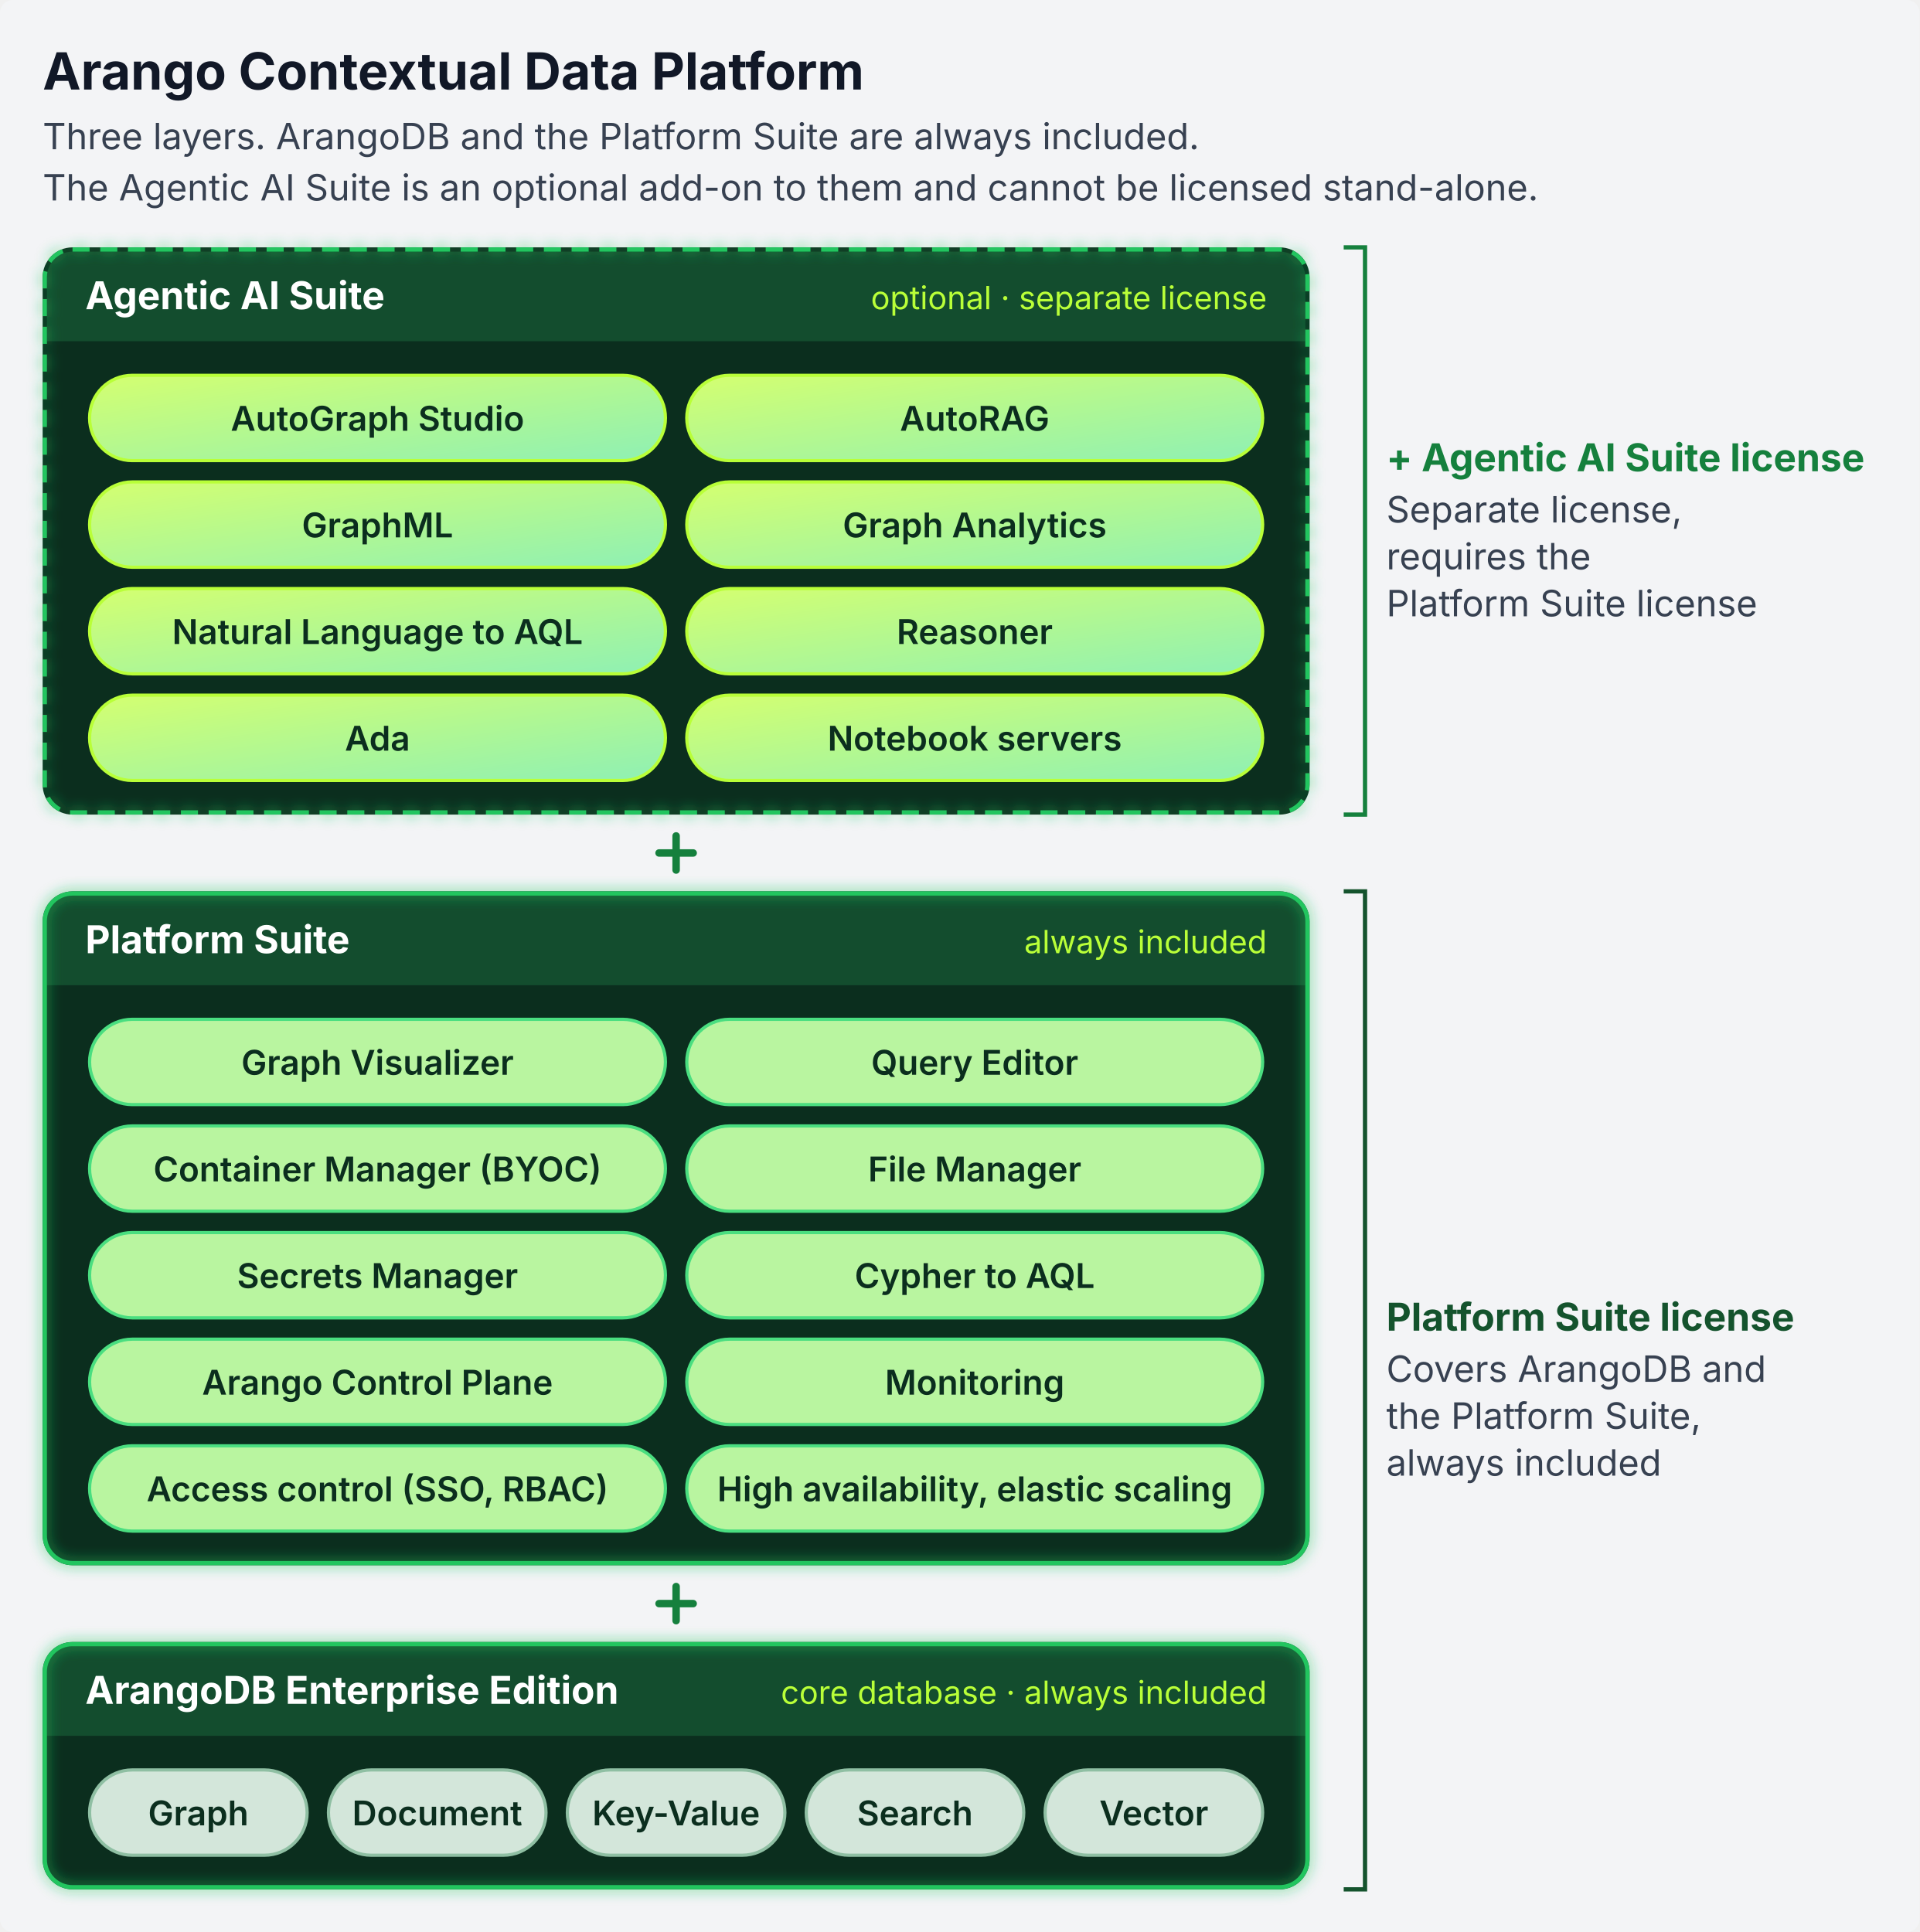
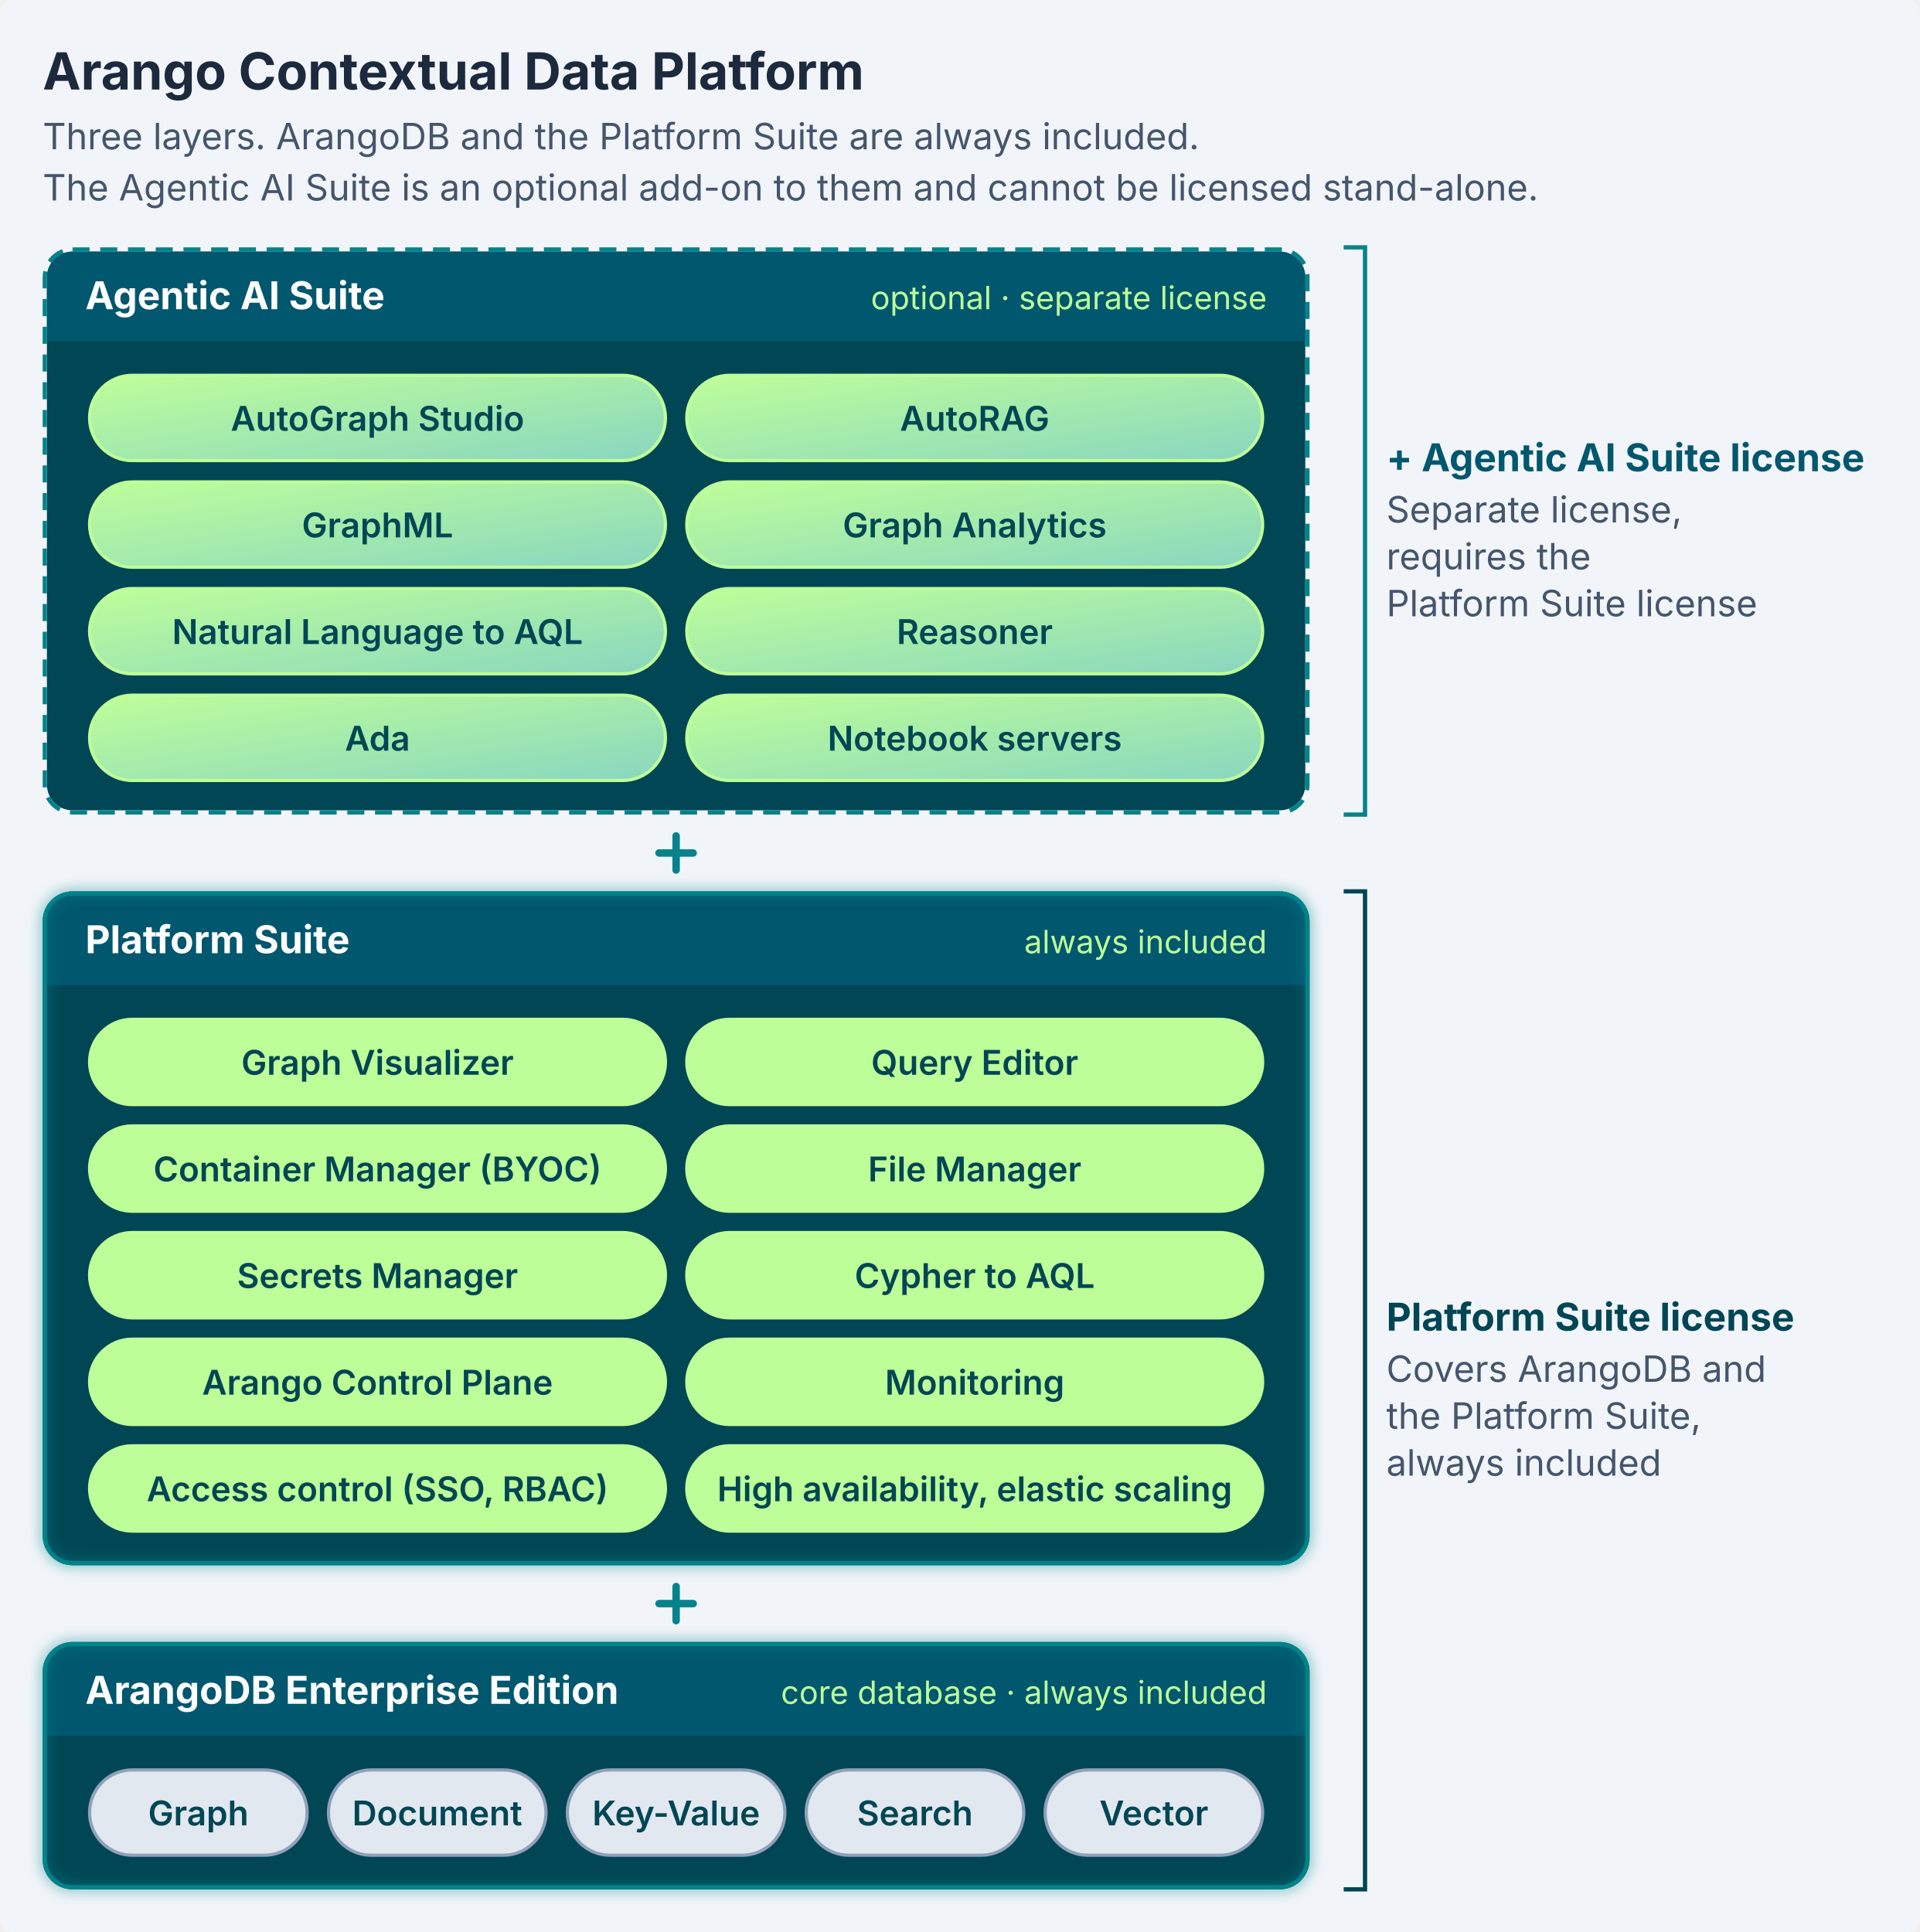
<svg xmlns="http://www.w3.org/2000/svg" xmlns:xlink="http://www.w3.org/1999/xlink" viewBox="0 0 900 906" style="display:block;width:100%;max-width:900px;margin:0 auto">
  <style>
-     .cdp-suites text { font-family: Inter, sans-serif; }
-     /* Lime keyboard focus ring of the docs theme, visible on the dark background */
+     .cdp-suites text { font-family: Inter, -apple-system, BlinkMacSystemFont, 'Segoe UI', Helvetica, Arial, sans-serif; }
+     /* Lime keyboard focus ring of the docs theme, visible on the dark boxes */
    .cdp-suites { --focus-ring: #befe99; }
    .cdp-suites .card-link { cursor: pointer; }
    .cdp-suites .card-link rect { stroke-width: 1.5; }
-     .cdp-suites .card-link .pill-aai { fill: url(#cdp-suites-aai-fill); stroke: #b9ff38; }
-     .cdp-suites .card-link .pill-ps  { fill: #b9f5a0; stroke: #4ade80; }
-     .cdp-suites .card-link .pill-db  { fill: #d3e6da; stroke: #8fbfa3; }
-     .cdp-suites .card-link:is(:hover, :focus-visible) rect { fill: #ffffff; stroke: #22c55e; }
-     .cdp-suites .card-link text { font-size: 16px; font-weight: 600; fill: #0b2e1e; }
+     /* The highlight features of the Agentic AI Suite with a gradient from the
+        brand lime to teal */
+     .cdp-suites .card-link .pill-aai { fill: url(#cdp-suites-aai-fill); stroke: #befe99; }
+     .cdp-suites .card-link .pill-ps  { fill: #befe99; stroke: #befe99; }
+     .cdp-suites .card-link .pill-db  { fill: #e2e8f0; stroke: #90a1b9; }
+     /* The same hover style for all pills, with a lime border visible on the dark boxes */
+     .cdp-suites .card-link:is(:hover, :focus-visible) rect { fill: #ffffff; stroke: #befe99; }
+     .cdp-suites .card-link text { font-size: 16px; font-weight: 600; fill: #014654; }
  </style>
  <defs>
    <filter id="cdp-suites-glow" x="-20%" y="-20%" width="140%" height="140%">
      <feGaussianBlur stdDeviation="3" result="blur" />
      <feMerge>
        <feMergeNode in="blur" />
        <feMergeNode in="SourceGraphic" />
      </feMerge>
    </filter>
    <linearGradient id="cdp-suites-aai-fill" x1="0" y1="0" x2="1" y2="1">
-       <stop offset="0" stop-color="#d4ff70" />
-       <stop offset="1" stop-color="#8ef0b4" />
+       <stop offset="0" stop-color="#befe99" />
+       <stop offset="1" stop-color="#89d6c0" />
    </linearGradient>
  </defs>
  <g class="cdp-suites">
-     <rect width="900" height="906" fill="#f3f4f6" rx="6" />
-     <text x="20" y="42" font-size="24" font-weight="bold" fill="#111827">Arango Contextual Data Platform</text>
-     <text x="20" y="70" font-size="17" fill="#374151">Three layers. ArangoDB and the Platform Suite are always included.</text>
-     <text x="20" y="94" font-size="17" fill="#374151">The Agentic AI Suite is an optional add-on to them and cannot be licensed stand-alone.</text>
-     <rect x="20" y="116" width="594" height="266" rx="14" fill="#0b2e1e" />
-     <path d="M 22 160 V 130 A 12 12 0 0 1 34 118 H 600 A 12 12 0 0 1 612 130 V 160 Z" fill="#134d2e" />
-     <rect x="21" y="117" width="592" height="264" rx="13" fill="none" stroke="#22c55e" stroke-width="2" stroke-dasharray="8 5" filter="url(#cdp-suites-glow)" />
+     <rect width="900" height="906" fill="#f1f5f9" rx="6" />
+     <text x="20" y="42" font-size="24" font-weight="bold" fill="#1d293d">Arango Contextual Data Platform</text>
+     <text x="20" y="70" font-size="17" fill="#45556c">Three layers. ArangoDB and the Platform Suite are always included.</text>
+     <text x="20" y="94" font-size="17" fill="#45556c">The Agentic AI Suite is an optional add-on to them and cannot be licensed stand-alone.</text>
+     <rect x="22" y="118" width="590" height="262" rx="12" fill="#014654" />
+     <path d="M 22 160 V 130 A 12 12 0 0 1 34 118 H 600 A 12 12 0 0 1 612 130 V 160 Z" fill="#00576e" />
+     <rect x="21" y="117" width="592" height="264" rx="13" fill="none" stroke="#06838a" stroke-width="2" stroke-dasharray="8 5" />
    <text x="40" y="145" font-size="18" font-weight="bold" fill="#ffffff">Agentic AI Suite</text>
-     <text x="594" y="145" text-anchor="end" font-size="15" fill="#b9ff38">optional · separate license</text>
+     <text x="594" y="145" text-anchor="end" font-size="15" fill="#befe99">optional · separate license</text>
    <a class="card-link" xlink:href="/contextual-data-platform/autograph/">
      <rect x="42" y="176" width="270" height="40" rx="20" class="pill-aai" />
      <text x="177" y="202" text-anchor="middle">AutoGraph Studio</text>
    </a>
    <a class="card-link" xlink:href="/contextual-data-platform/autorag/">
      <rect x="322" y="176" width="270" height="40" rx="20" class="pill-aai" />
      <text x="457" y="202" text-anchor="middle">AutoRAG</text>
    </a>
    <a class="card-link" xlink:href="/contextual-data-platform/graphml/">
      <rect x="42" y="226" width="270" height="40" rx="20" class="pill-aai" />
      <text x="177" y="252" text-anchor="middle">GraphML</text>
    </a>
    <a class="card-link" xlink:href="/contextual-data-platform/graph-analytics/">
      <rect x="322" y="226" width="270" height="40" rx="20" class="pill-aai" />
      <text x="457" y="252" text-anchor="middle">Graph Analytics</text>
    </a>
    <a class="card-link" xlink:href="/contextual-data-platform/natural-language-to-aql/">
      <rect x="42" y="276" width="270" height="40" rx="20" class="pill-aai" />
      <text x="177" y="302" text-anchor="middle">Natural Language to AQL</text>
    </a>
    <a class="card-link" xlink:href="/contextual-data-platform/reasoner/">
      <rect x="322" y="276" width="270" height="40" rx="20" class="pill-aai" />
      <text x="457" y="302" text-anchor="middle">Reasoner</text>
    </a>
    <a class="card-link" xlink:href="/contextual-data-platform/ada/">
      <rect x="42" y="326" width="270" height="40" rx="20" class="pill-aai" />
      <text x="177" y="352" text-anchor="middle">Ada</text>
    </a>
    <a class="card-link" xlink:href="/contextual-data-platform/notebook-servers/">
      <rect x="322" y="326" width="270" height="40" rx="20" class="pill-aai" />
      <text x="457" y="352" text-anchor="middle">Notebook servers</text>
    </a>
-     <path d="M 317 392 V 408 M 309 400 H 325" stroke="#15803d" stroke-width="3.5" stroke-linecap="round" />
-     <rect x="20" y="418" width="594" height="316" rx="14" fill="#0b2e1e" />
-     <path d="M 22 462 V 432 A 12 12 0 0 1 34 420 H 600 A 12 12 0 0 1 612 432 V 462 Z" fill="#134d2e" />
-     <rect x="21" y="419" width="592" height="314" rx="13" fill="none" stroke="#22c55e" stroke-width="2" filter="url(#cdp-suites-glow)" />
+     <path d="M 317 392 V 408 M 309 400 H 325" stroke="#06838a" stroke-width="3.5" stroke-linecap="round" />
+     <rect x="20" y="418" width="594" height="316" rx="14" fill="#014654" />
+     <path d="M 22 462 V 432 A 12 12 0 0 1 34 420 H 600 A 12 12 0 0 1 612 432 V 462 Z" fill="#00576e" />
+     <rect x="21" y="419" width="592" height="314" rx="13" fill="none" stroke="#06838a" stroke-width="2" filter="url(#cdp-suites-glow)" />
    <text x="40" y="447" font-size="18" font-weight="bold" fill="#ffffff">Platform Suite</text>
-     <text x="594" y="447" text-anchor="end" font-size="15" fill="#b9ff38">always included</text>
+     <text x="594" y="447" text-anchor="end" font-size="15" fill="#befe99">always included</text>
    <a class="card-link" xlink:href="/contextual-data-platform/graph-visualizer/">
      <rect x="42" y="478" width="270" height="40" rx="20" class="pill-ps" />
      <text x="177" y="504" text-anchor="middle">Graph Visualizer</text>
    </a>
    <a class="card-link" xlink:href="/contextual-data-platform/query-editor/">
      <rect x="322" y="478" width="270" height="40" rx="20" class="pill-ps" />
      <text x="457" y="504" text-anchor="middle">Query Editor</text>
    </a>
    <a class="card-link" xlink:href="/contextual-data-platform/container-manager/">
      <rect x="42" y="528" width="270" height="40" rx="20" class="pill-ps" />
      <text x="177" y="554" text-anchor="middle">Container Manager (BYOC)</text>
    </a>
    <a class="card-link" xlink:href="/contextual-data-platform/file-manager/">
      <rect x="322" y="528" width="270" height="40" rx="20" class="pill-ps" />
      <text x="457" y="554" text-anchor="middle">File Manager</text>
    </a>
    <a class="card-link" xlink:href="/contextual-data-platform/secrets-manager/">
      <rect x="42" y="578" width="270" height="40" rx="20" class="pill-ps" />
      <text x="177" y="604" text-anchor="middle">Secrets Manager</text>
    </a>
    <a class="card-link" xlink:href="/contextual-data-platform/cypher-to-aql/">
      <rect x="322" y="578" width="270" height="40" rx="20" class="pill-ps" />
      <text x="457" y="604" text-anchor="middle">Cypher to AQL</text>
    </a>
    <a class="card-link" xlink:href="/contextual-data-platform/control-plane-acp/">
      <rect x="42" y="628" width="270" height="40" rx="20" class="pill-ps" />
      <text x="177" y="654" text-anchor="middle">Arango Control Plane</text>
    </a>
    <a class="card-link" xlink:href="/contextual-data-platform/monitoring/">
      <rect x="322" y="628" width="270" height="40" rx="20" class="pill-ps" />
      <text x="457" y="654" text-anchor="middle">Monitoring</text>
    </a>
    <a class="card-link" xlink:href="/contextual-data-platform/access-control/">
      <rect x="42" y="678" width="270" height="40" rx="20" class="pill-ps" />
      <text x="177" y="704" text-anchor="middle">Access control (SSO, RBAC)</text>
    </a>
    <a class="card-link" xlink:href="/contextual-data-platform/architecture/#operational-model">
      <rect x="322" y="678" width="270" height="40" rx="20" class="pill-ps" />
      <text x="457" y="704" text-anchor="middle">High availability, elastic scaling</text>
    </a>
-     <path d="M 317 744 V 760 M 309 752 H 325" stroke="#15803d" stroke-width="3.5" stroke-linecap="round" />
-     <rect x="20" y="770" width="594" height="116" rx="14" fill="#0b2e1e" />
-     <path d="M 22 814 V 784 A 12 12 0 0 1 34 772 H 600 A 12 12 0 0 1 612 784 V 814 Z" fill="#134d2e" />
-     <rect x="21" y="771" width="592" height="114" rx="13" fill="none" stroke="#22c55e" stroke-width="2" filter="url(#cdp-suites-glow)" />
+     <path d="M 317 744 V 760 M 309 752 H 325" stroke="#06838a" stroke-width="3.5" stroke-linecap="round" />
+     <rect x="20" y="770" width="594" height="116" rx="14" fill="#014654" />
+     <path d="M 22 814 V 784 A 12 12 0 0 1 34 772 H 600 A 12 12 0 0 1 612 784 V 814 Z" fill="#00576e" />
+     <rect x="21" y="771" width="592" height="114" rx="13" fill="none" stroke="#06838a" stroke-width="2" filter="url(#cdp-suites-glow)" />
    <text x="40" y="799" font-size="18" font-weight="bold" fill="#ffffff">ArangoDB Enterprise Edition</text>
-     <text x="594" y="799" text-anchor="end" font-size="15" fill="#b9ff38">core database · always included</text>
+     <text x="594" y="799" text-anchor="end" font-size="15" fill="#befe99">core database · always included</text>
    <a class="card-link" xlink:href="/arangodb/">
      <rect x="42" y="830" width="102" height="40" rx="20" class="pill-db" />
      <text x="93" y="856" text-anchor="middle">Graph</text>
    </a>
    <a class="card-link" xlink:href="/arangodb/">
      <rect x="154" y="830" width="102" height="40" rx="20" class="pill-db" />
      <text x="205" y="856" text-anchor="middle">Document</text>
    </a>
    <a class="card-link" xlink:href="/arangodb/">
      <rect x="266" y="830" width="102" height="40" rx="20" class="pill-db" />
      <text x="317" y="856" text-anchor="middle">Key-Value</text>
    </a>
    <a class="card-link" xlink:href="/arangodb/">
      <rect x="378" y="830" width="102" height="40" rx="20" class="pill-db" />
      <text x="429" y="856" text-anchor="middle">Search</text>
    </a>
    <a class="card-link" xlink:href="/arangodb/">
      <rect x="490" y="830" width="102" height="40" rx="20" class="pill-db" />
      <text x="541" y="856" text-anchor="middle">Vector</text>
    </a>
-     <path d="M 630 116 h 10 v 266 h -10" fill="none" stroke="#15803d" stroke-width="2" />
-     <text x="650" y="221" font-size="18" font-weight="bold" fill="#15803d">+ Agentic AI Suite license</text>
-     <text x="650" y="245" font-size="17" fill="#374151">Separate license,</text>
-     <text x="650" y="267" font-size="17" fill="#374151">requires the</text>
-     <text x="650" y="289" font-size="17" fill="#374151">Platform Suite license</text>
-     <path d="M 630 418 h 10 v 468 h -10" fill="none" stroke="#14532d" stroke-width="2" />
-     <text x="650" y="624" font-size="18" font-weight="bold" fill="#14532d">Platform Suite license</text>
-     <text x="650" y="648" font-size="17" fill="#374151">Covers ArangoDB and</text>
-     <text x="650" y="670" font-size="17" fill="#374151">the Platform Suite,</text>
-     <text x="650" y="692" font-size="17" fill="#374151">always included</text>
+     <path d="M 630 116 h 10 v 266 h -10" fill="none" stroke="#06838a" stroke-width="2" />
+     <text x="650" y="221" font-size="18" font-weight="bold" fill="#00576e">+ Agentic AI Suite license</text>
+     <text x="650" y="245" font-size="17" fill="#45556c">Separate license,</text>
+     <text x="650" y="267" font-size="17" fill="#45556c">requires the</text>
+     <text x="650" y="289" font-size="17" fill="#45556c">Platform Suite license</text>
+     <path d="M 630 418 h 10 v 468 h -10" fill="none" stroke="#014654" stroke-width="2" />
+     <text x="650" y="624" font-size="18" font-weight="bold" fill="#014654">Platform Suite license</text>
+     <text x="650" y="648" font-size="17" fill="#45556c">Covers ArangoDB and</text>
+     <text x="650" y="670" font-size="17" fill="#45556c">the Platform Suite,</text>
+     <text x="650" y="692" font-size="17" fill="#45556c">always included</text>
  </g>
</svg>
